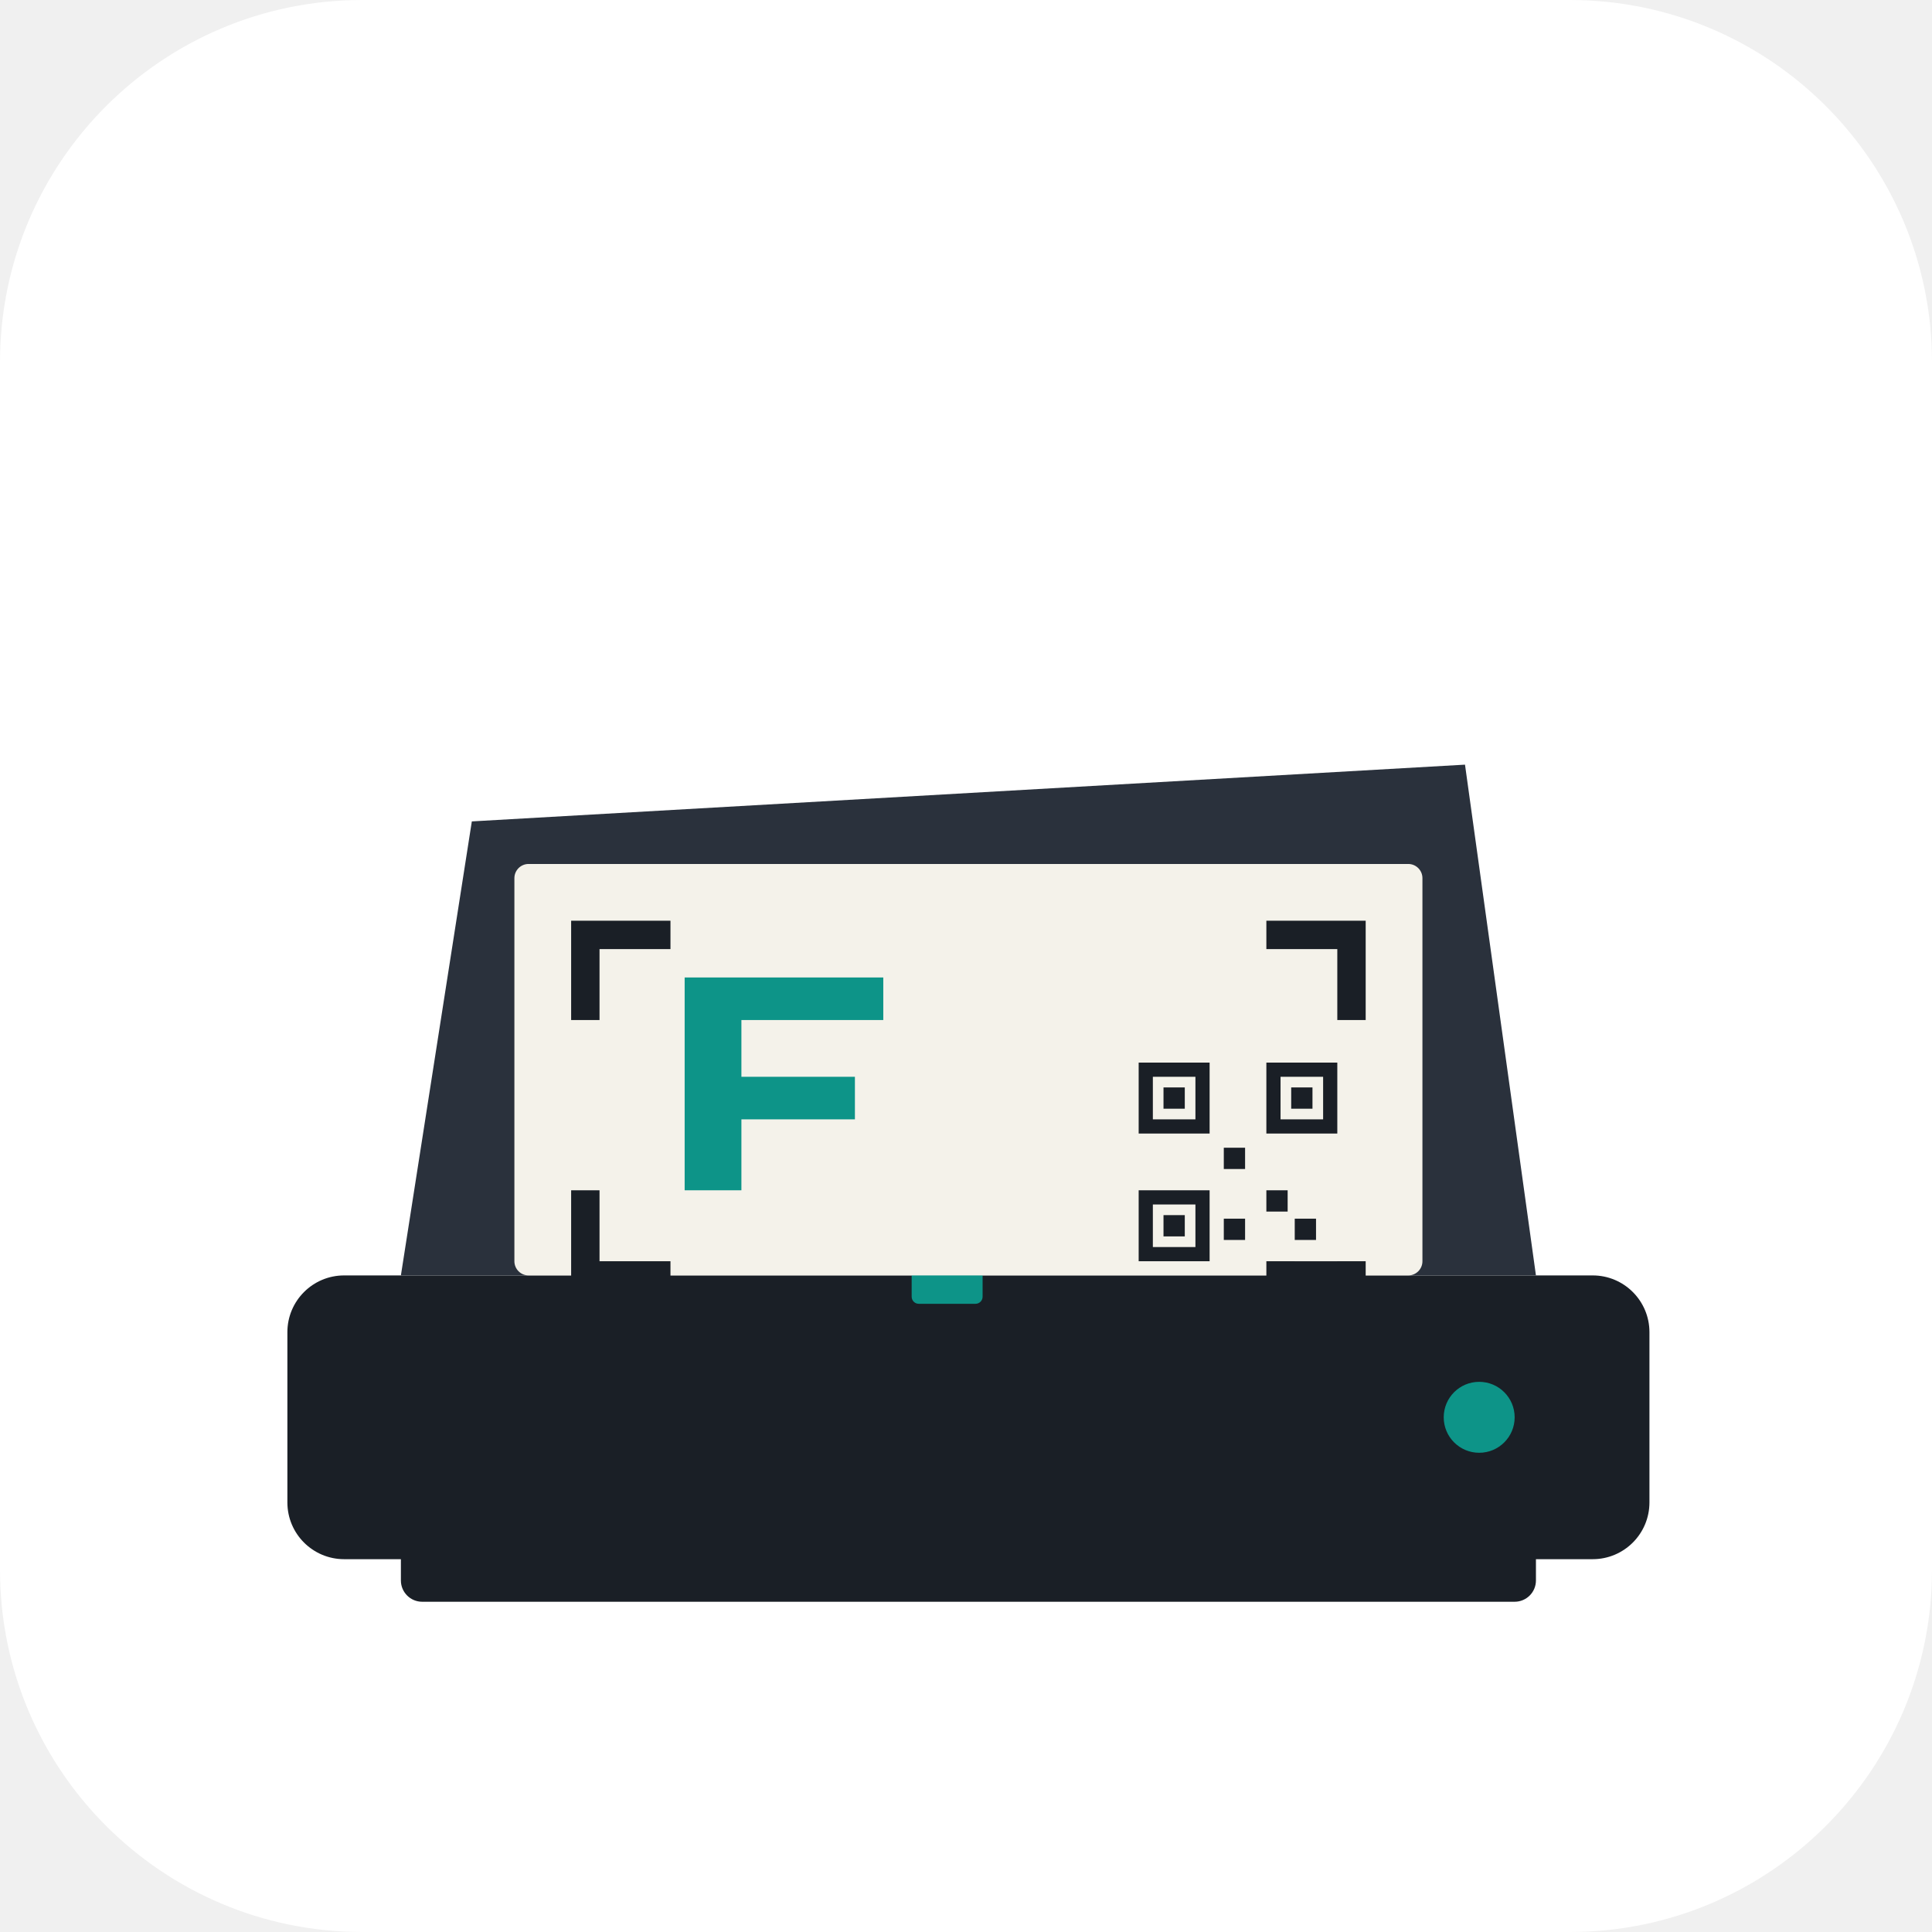
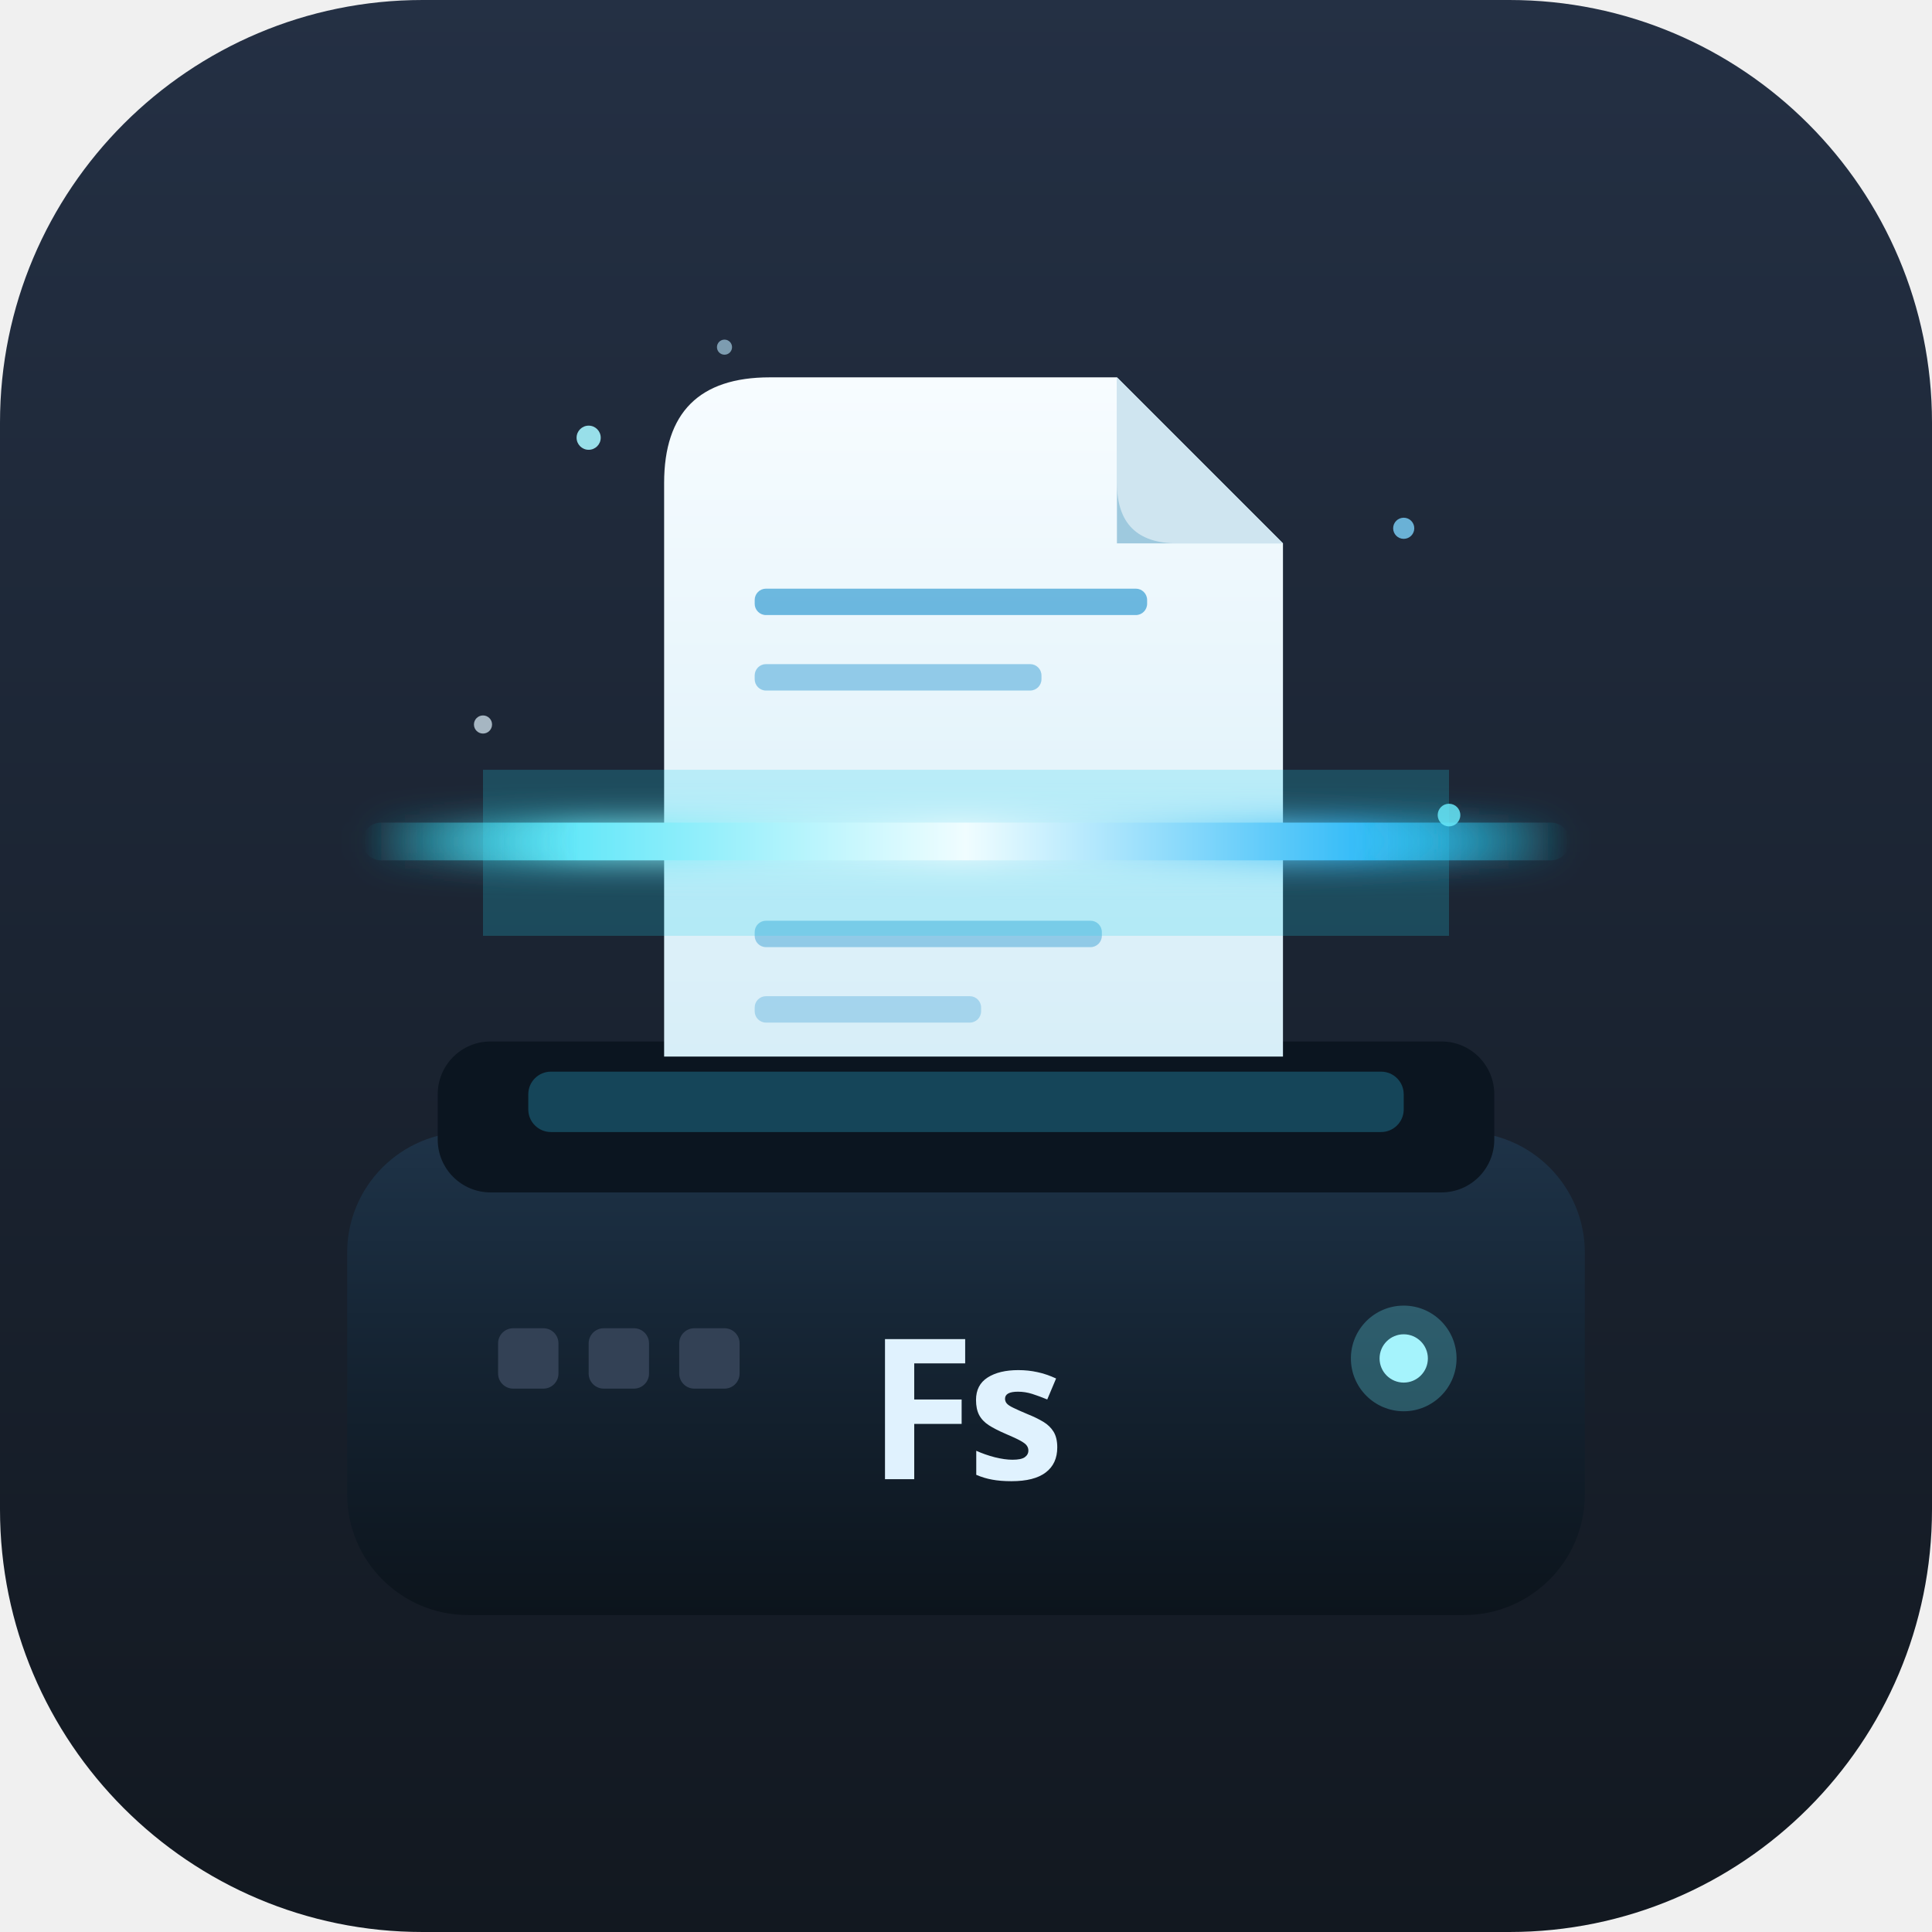
<svg xmlns="http://www.w3.org/2000/svg" viewBox="0 0 256 256" role="img" aria-label="fakescan">
  <defs>
-     <style>
-       .body { fill: #1a1f26; }
-       .lid { fill: #2a313c; }
-       .paper { fill: #f4f2ea; }
-       .ink { fill: #1a1f26; }
-       .accent { fill: #0d9488; }
-     </style>
+     <linearGradient id="tile" x1="0" y1="0" x2="0" y2="1">
+       <stop offset="0" stop-color="#243044" />
+       <stop offset="1" stop-color="#121820" />
+     </linearGradient>
+     <linearGradient id="chassis" x1="0" y1="0" x2="0" y2="1">
+       <stop offset="0" stop-color="#1e3348" />
+       <stop offset="0.45" stop-color="#152433" />
+       <stop offset="1" stop-color="#0c141c" />
+     </linearGradient>
+     <linearGradient id="page" x1="0" y1="0" x2="0" y2="1">
+       <stop offset="0" stop-color="#f7fcff" />
+       <stop offset="1" stop-color="#d7eef8" />
+     </linearGradient>
+     <linearGradient id="beam" x1="0" y1="0" x2="1" y2="0">
+       <stop offset="0" stop-color="#22d3ee" stop-opacity="0" />
+       <stop offset="0.18" stop-color="#67e8f9" />
+       <stop offset="0.5" stop-color="#f0fdff" />
+       <stop offset="0.82" stop-color="#38bdf8" />
+       <stop offset="1" stop-color="#22d3ee" stop-opacity="0" />
+     </linearGradient>
+     <filter id="beamglow" x="-20%" y="-200%" width="140%" height="500%">
+       <feGaussianBlur stdDeviation="2.2" result="b" />
+       <feMerge>
+         <feMergeNode in="b" />
+         <feMergeNode in="SourceGraphic" />
+       </feMerge>
+     </filter>
  </defs>
-   <rect width="256" height="256" rx="48" fill="#ffffff" />
-   <g transform="translate(8 28) scale(0.94)">
-     <rect class="body" x="32" y="150" width="192" height="40" rx="8" />
-     <rect class="body" x="48" y="186" width="160" height="10" rx="3" />
-     <circle class="accent" cx="200" cy="170" r="5" />
-     <path class="lid" d="M48 150 L208 150 L198 78 L58 86 Z" />
-     <rect class="accent" x="120" y="146" width="10" height="8" rx="1" />
-     <rect class="paper" x="64" y="92" width="128" height="58" rx="2" />
-     <path class="ink" d="M72 100 h14 v4 h-10 v10 h-4 z" />
-     <path class="ink" d="M170 100 h14 v4 h-10 v10 h-4 z" transform="translate(354 0) scale(-1 1)" />
-     <path class="ink" d="M72 138 h4 v10 h10 v4 h-14 z" />
-     <path class="ink" d="M170 138 h14 v4 h-10 v10 h-4 z" transform="translate(0 290) scale(1 -1)" />
-     <path class="accent" d="M88 108 h28 v6 h-20 v8 h16 v6 h-16 v10 h-8 z" />
-     <g transform="translate(152 120)" class="ink">
-       <rect width="28" height="28" fill="#f4f2ea" />
-       <rect width="10" height="10" />
-       <rect x="2" y="2" width="6" height="6" fill="#f4f2ea" />
-       <rect x="3.5" y="3.5" width="3" height="3" />
-       <rect x="18" y="0" width="10" height="10" />
-       <rect x="20" y="2" width="6" height="6" fill="#f4f2ea" />
-       <rect x="21.5" y="3.5" width="3" height="3" />
-       <rect x="0" y="18" width="10" height="10" />
-       <rect x="2" y="20" width="6" height="6" fill="#f4f2ea" />
-       <rect x="3.5" y="21.5" width="3" height="3" />
-       <rect x="12" y="12" width="3" height="3" />
-       <rect x="18" y="18" width="3" height="3" />
-       <rect x="22" y="22" width="3" height="3" />
-       <rect x="12" y="22" width="3" height="3" />
-     </g>
+   <rect width="256" height="256" rx="56" fill="url(#tile)" />
+   <rect x="46" y="150" width="164" height="64" rx="16" fill="url(#chassis)" />
+   <rect x="58" y="138" width="140" height="20" rx="7" fill="#0b1520" />
+   <rect x="70" y="142" width="116" height="8" rx="3" fill="#164e63" opacity="0.85" />
+   <path fill="url(#page)" d="M88 140 L88 64 Q88 50 102 50 L148 50 L170 72 L170 140 Z" />
+   <path fill="#9ec9de" d="M148 50 L148 72 L170 72 Z" />
+   <path fill="#f7fcff" opacity="0.55" d="M148 50 L170 72 L156 72 Q148 72 148 64 Z" />
+   <rect x="100" y="78" width="52" height="3.5" rx="1.5" fill="#0284c7" opacity="0.55" />
+   <rect x="100" y="88" width="38" height="3.5" rx="1.5" fill="#0284c7" opacity="0.38" />
+   <rect x="100" y="122" width="46" height="3.5" rx="1.5" fill="#0284c7" opacity="0.35" />
+   <rect x="100" y="132" width="30" height="3.5" rx="1.5" fill="#0284c7" opacity="0.25" />
+   <rect x="64" y="102" width="128" height="22" fill="#22d3ee" opacity="0.22" />
+   <g filter="url(#beamglow)">
+     <rect x="48" y="109" width="160" height="5" rx="2.5" fill="url(#beam)" />
  </g>
+   <circle cx="78" cy="58" r="1.6" fill="#a5f3fc" opacity="0.9" />
+   <circle cx="186" cy="70" r="1.4" fill="#7dd3fc" opacity="0.8" />
+   <circle cx="64" cy="96" r="1.2" fill="#e0f2fe" opacity="0.7" />
+   <circle cx="192" cy="108" r="1.5" fill="#67e8f9" opacity="0.85" />
+   <circle cx="96" cy="46" r="1" fill="#bae6fd" opacity="0.6" />
+   <rect x="66" y="176" width="8" height="8" rx="2" fill="#334155" />
+   <rect x="78" y="176" width="8" height="8" rx="2" fill="#334155" />
+   <rect x="90" y="176" width="8" height="8" rx="2" fill="#334155" />
+   <text x="128" y="196" text-anchor="middle" font-family="Segoe UI, ui-sans-serif, system-ui, sans-serif" font-weight="700" font-size="26" letter-spacing="-0.04em" fill="#e0f2fe">Fs</text>
+   <circle cx="186" cy="180" r="7" fill="#67e8f9" opacity="0.28" />
+   <circle cx="186" cy="180" r="3.2" fill="#a5f3fc" />
</svg>
